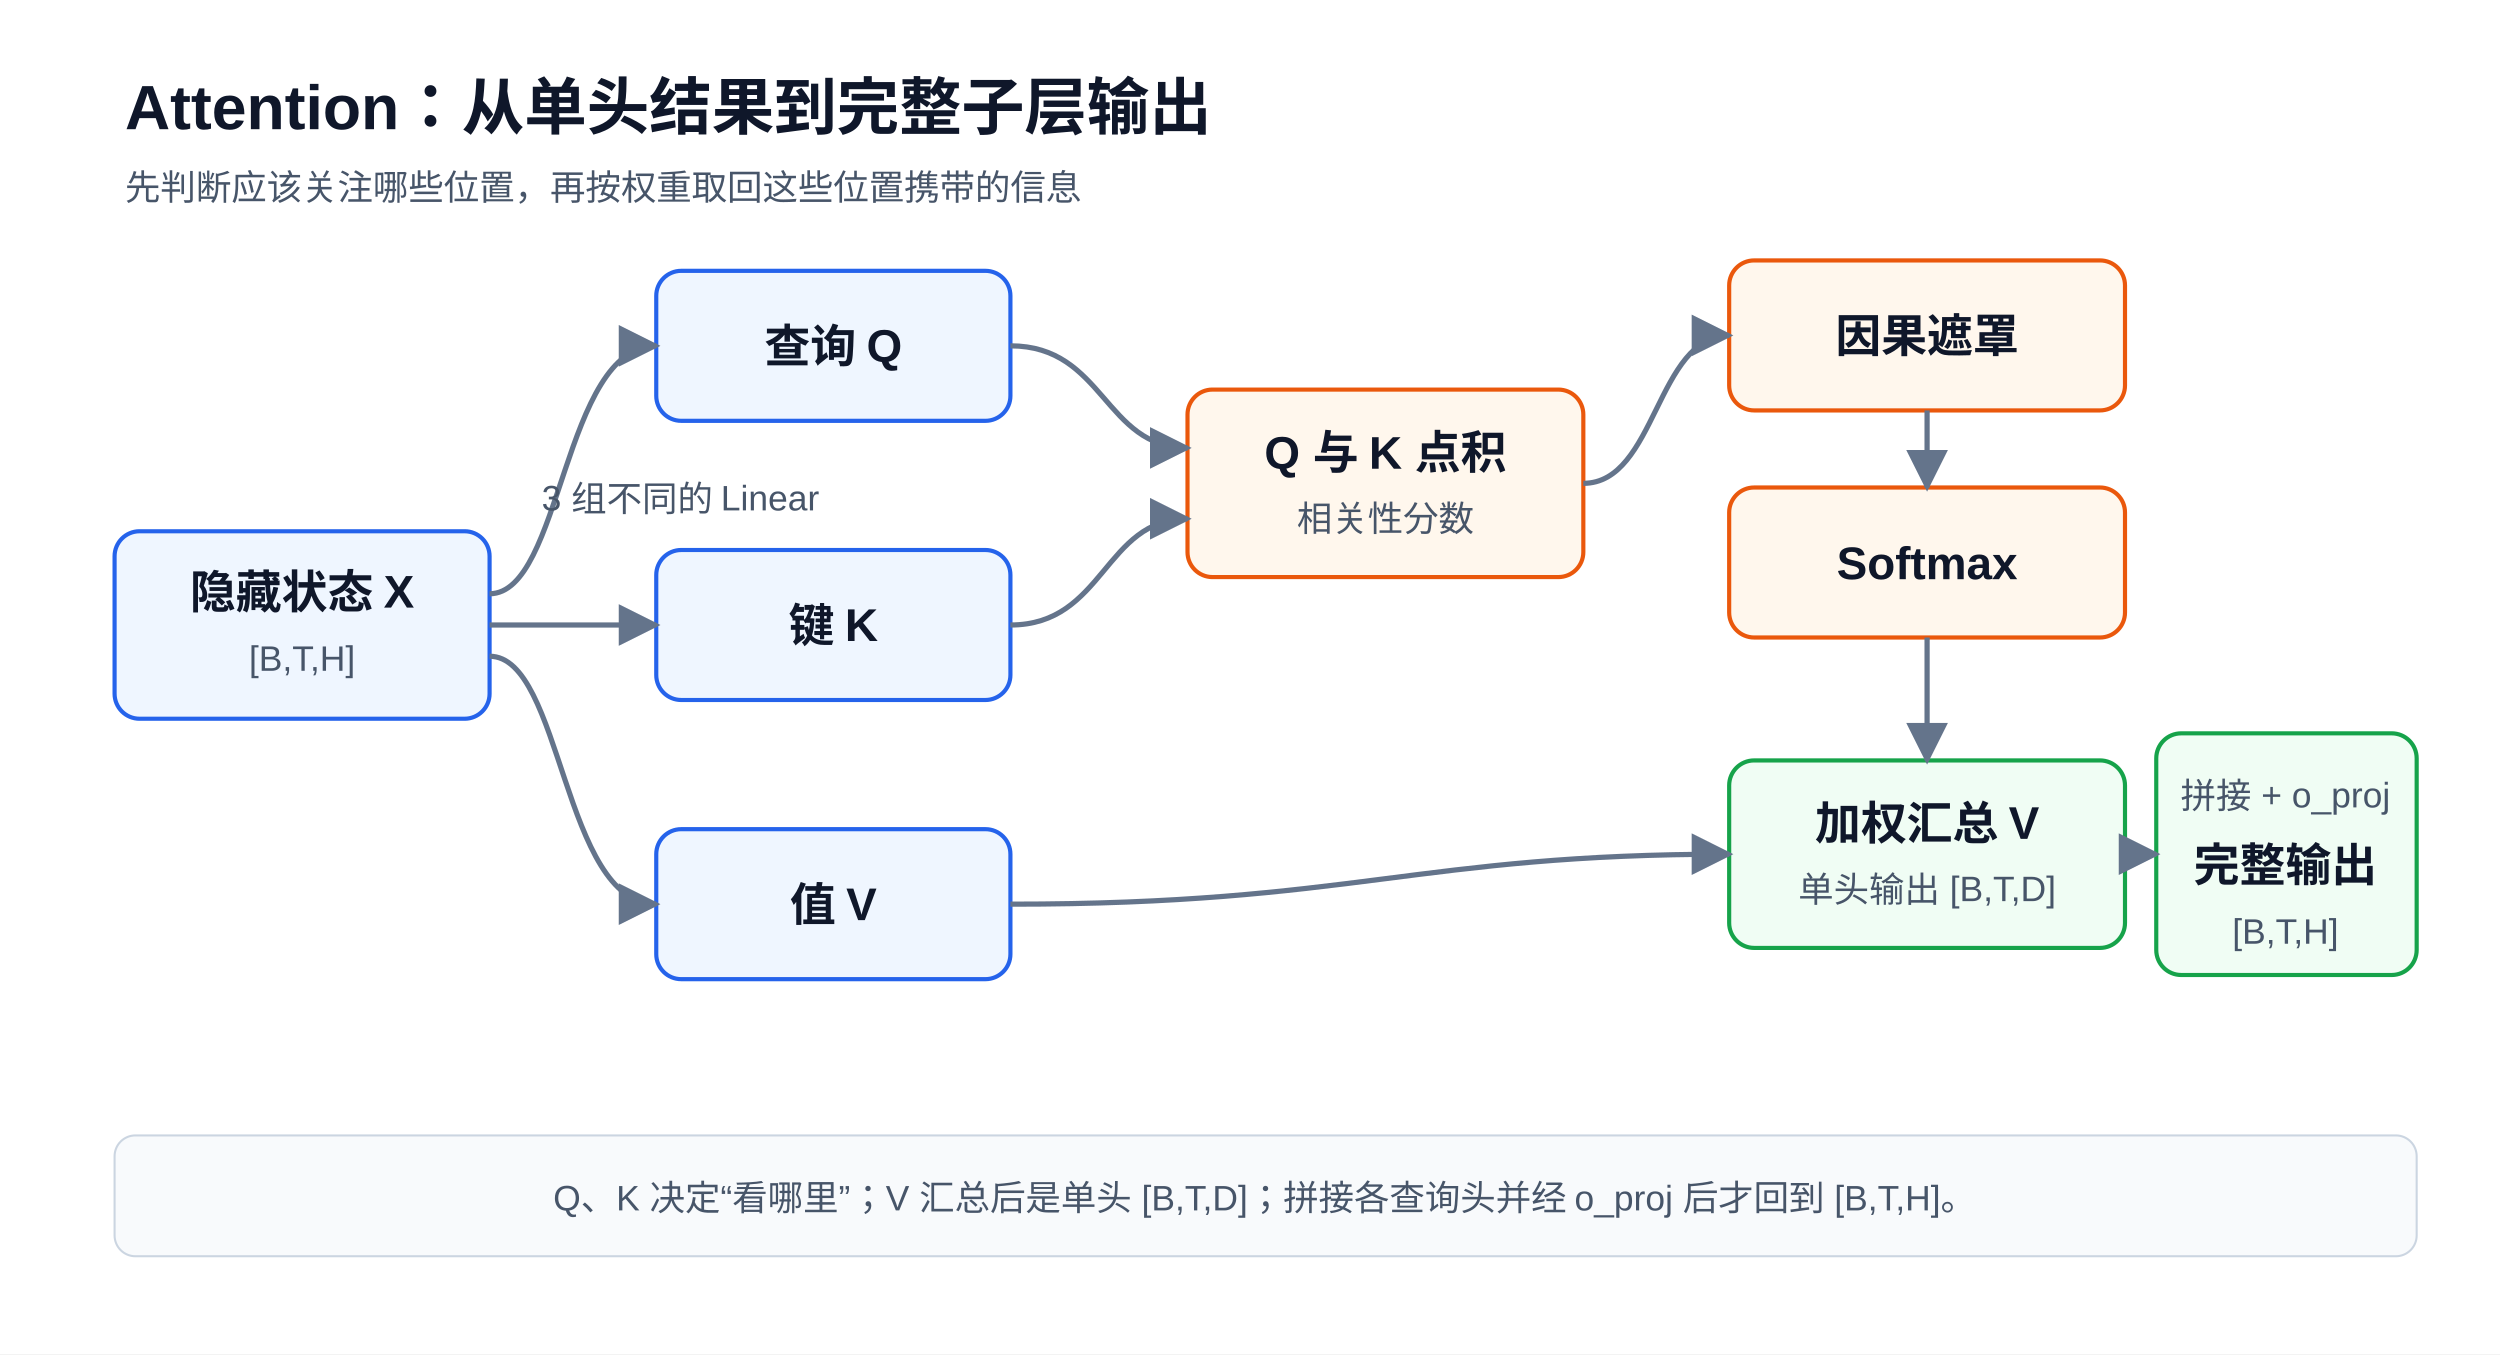
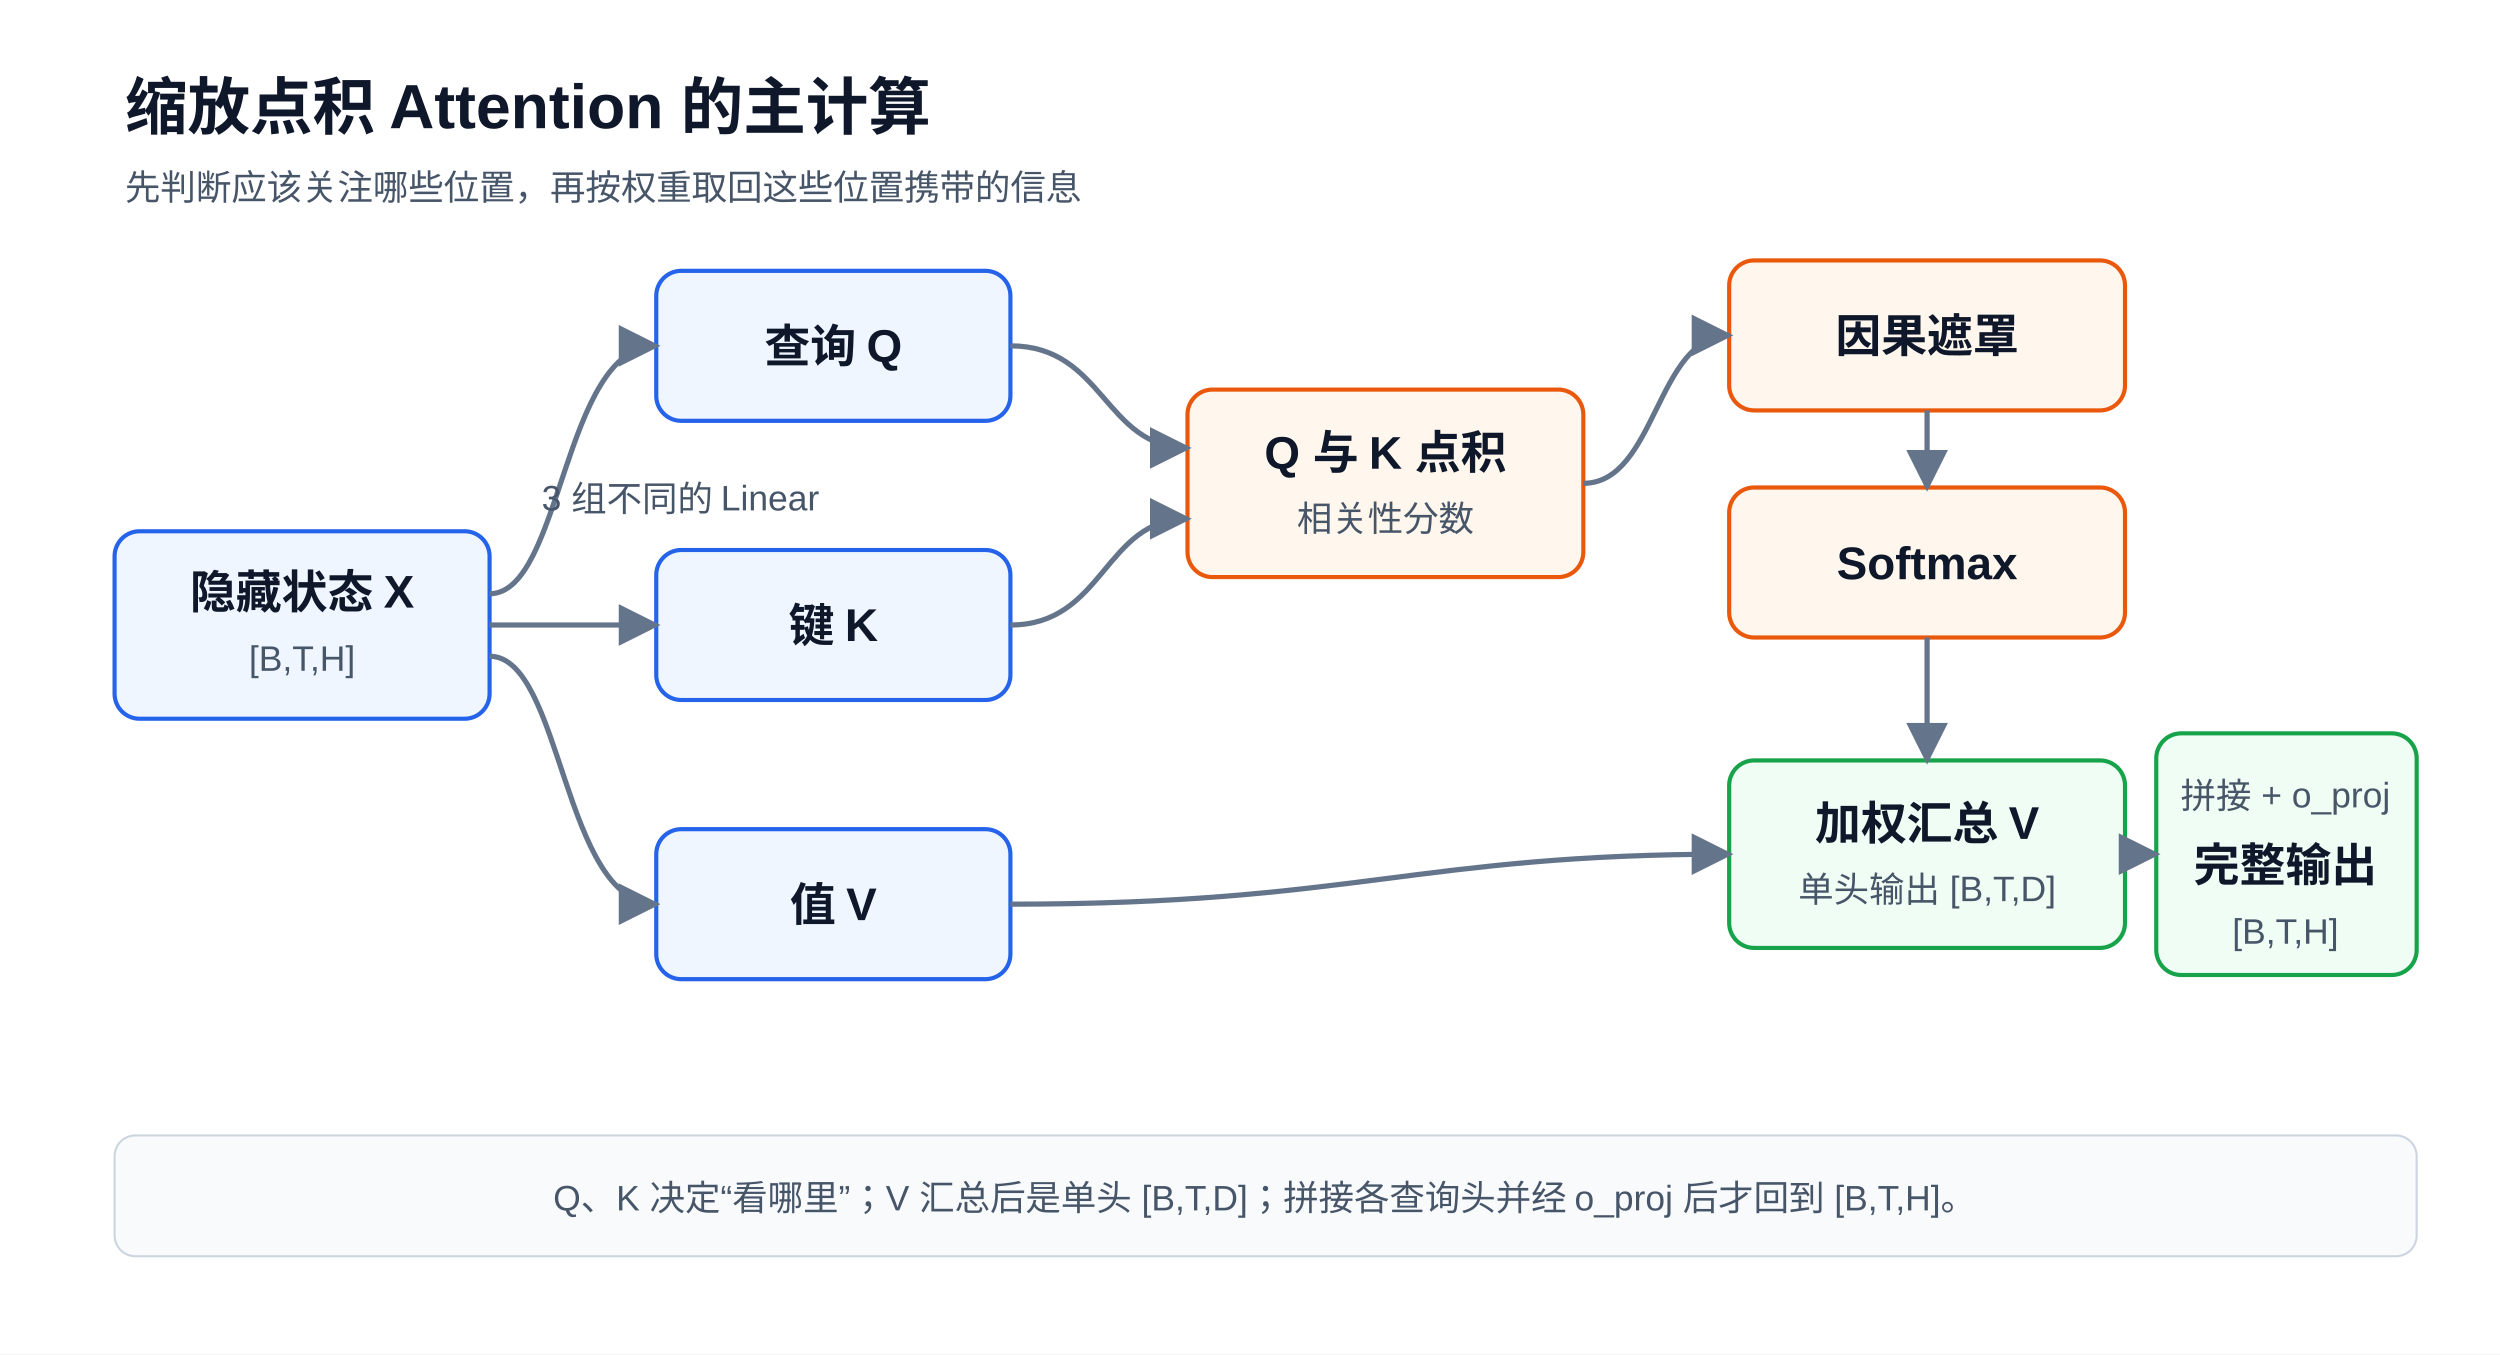
<svg xmlns="http://www.w3.org/2000/svg" width="1200" height="650" viewBox="0 0 1200 650" role="img" aria-labelledby="title desc">
  <defs>
    <marker id="arrow" viewBox="0 0 10 10" refX="9" refY="5" markerWidth="8" markerHeight="8" orient="auto-start-reverse">
      <path d="M 0 0 L 10 5 L 0 10 z" fill="#64748B" />
    </marker>
    <style>
      text { font-family: "PingFang SC", "Microsoft YaHei", Arial, sans-serif; fill: #0F172A; }
      .title { font-size: 30px; font-weight: 700; }
      .label { font-size: 22px; font-weight: 650; }
      .small { font-size: 17px; fill: #475569; }
      .box { fill: #FFFFFF; stroke: #94A3B8; stroke-width: 2; rx: 12; }
      .blue { fill: #EFF6FF; stroke: #2563EB; }
      .green { fill: #F0FDF4; stroke: #16A34A; }
      .orange { fill: #FFF7ED; stroke: #EA580C; }
      .line { fill: none; stroke: #64748B; stroke-width: 2.5; marker-end: url(#arrow); }
    </style>
  </defs>
  <rect width="1200" height="650" fill="#FFFFFF" />
-   <text x="60" y="62" class="title">Attention：从单头结果到完整子层输出</text>
+   <text x="60" y="62" class="title">缩放点积 Attention 的主计算</text>
  <text x="60" y="96" class="small">先判断应该关注哪些位置，再按权重取回这些位置携带的信息</text>
  <rect x="55" y="255" width="180" height="90" class="box blue" />
  <text x="145" y="292" text-anchor="middle" class="label">隐藏状态 X</text>
  <text x="145" y="322" text-anchor="middle" class="small">[B,T,H]</text>
  <rect x="315" y="130" width="170" height="72" class="box blue" />
  <text x="400" y="174" text-anchor="middle" class="label">查询 Q</text>
  <rect x="315" y="264" width="170" height="72" class="box blue" />
  <text x="400" y="308" text-anchor="middle" class="label">键 K</text>
  <rect x="315" y="398" width="170" height="72" class="box blue" />
  <text x="400" y="442" text-anchor="middle" class="label">值 V</text>
  <path d="M235 285 C270 285 270 166 315 166" class="line" />
  <path d="M235 300 L315 300" class="line" />
  <path d="M235 315 C270 315 270 434 315 434" class="line" />
  <text x="260" y="245" class="small">3 组不同的 Linear</text>
  <rect x="570" y="187" width="190" height="90" class="box orange" />
  <text x="665" y="225" text-anchor="middle" class="label">Q 与 K 点积</text>
  <text x="665" y="255" text-anchor="middle" class="small">相关性分数</text>
  <path d="M485 166 C530 166 530 215 570 215" class="line" />
  <path d="M485 300 C530 300 530 249 570 249" class="line" />
  <rect x="830" y="125" width="190" height="72" class="box orange" />
  <text x="925" y="169" text-anchor="middle" class="label">因果遮罩</text>
  <rect x="830" y="234" width="190" height="72" class="box orange" />
  <text x="925" y="278" text-anchor="middle" class="label">Softmax</text>
  <path d="M760 232 C795 232 795 161 830 161" class="line" />
  <path d="M925 197 L925 234" class="line" />
  <rect x="830" y="365" width="190" height="90" class="box green" />
  <text x="925" y="403" text-anchor="middle" class="label">加权汇总 V</text>
  <text x="925" y="433" text-anchor="middle" class="small">单头输出 [B,T,D]</text>
  <path d="M925 306 L925 365" class="line" />
  <path d="M485 434 C650 434 680 410 830 410" class="line" />
  <rect x="1035" y="352" width="125" height="116" class="box green" />
  <text x="1097" y="388" text-anchor="middle" class="small">拼接 + o_proj</text>
  <text x="1097" y="423" text-anchor="middle" class="label">完整输出</text>
  <text x="1097" y="453" text-anchor="middle" class="small">[B,T,H]</text>
  <path d="M1020 410 L1035 410" class="line" />
  <rect x="55" y="545" width="1105" height="58" rx="10" fill="#F8FAFC" stroke="#CBD5E1" />
  <text x="607" y="581" text-anchor="middle" class="small">Q、K 决定“看哪里”；V 汇总后是单头 [B,T,D]；拼接各查询头并经 o_proj 后才回到 [B,T,H]。</text>
</svg>
